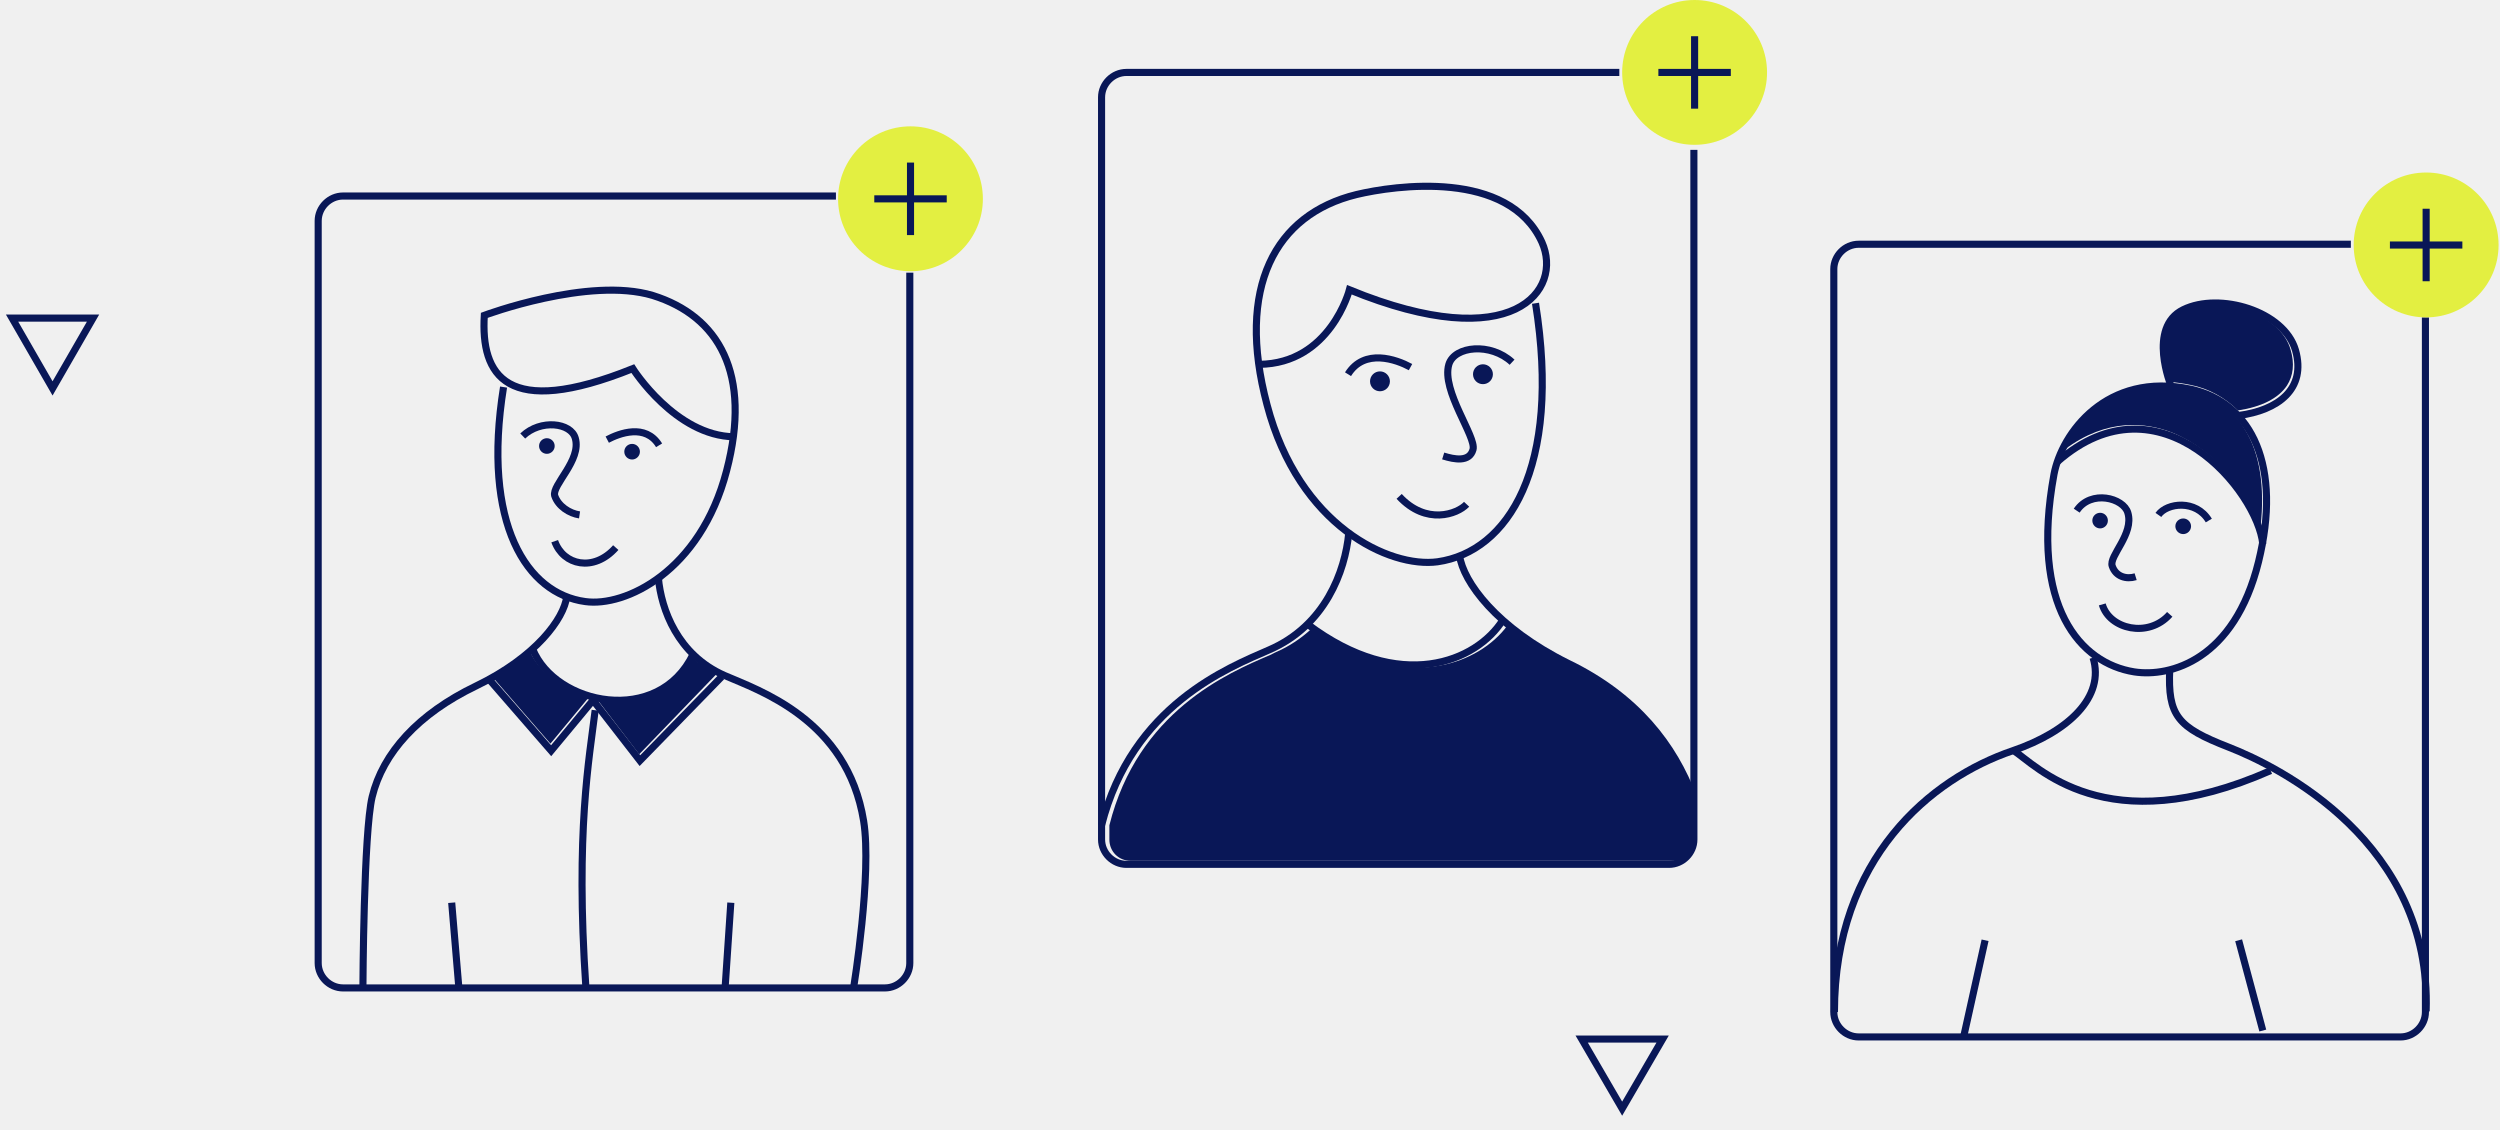
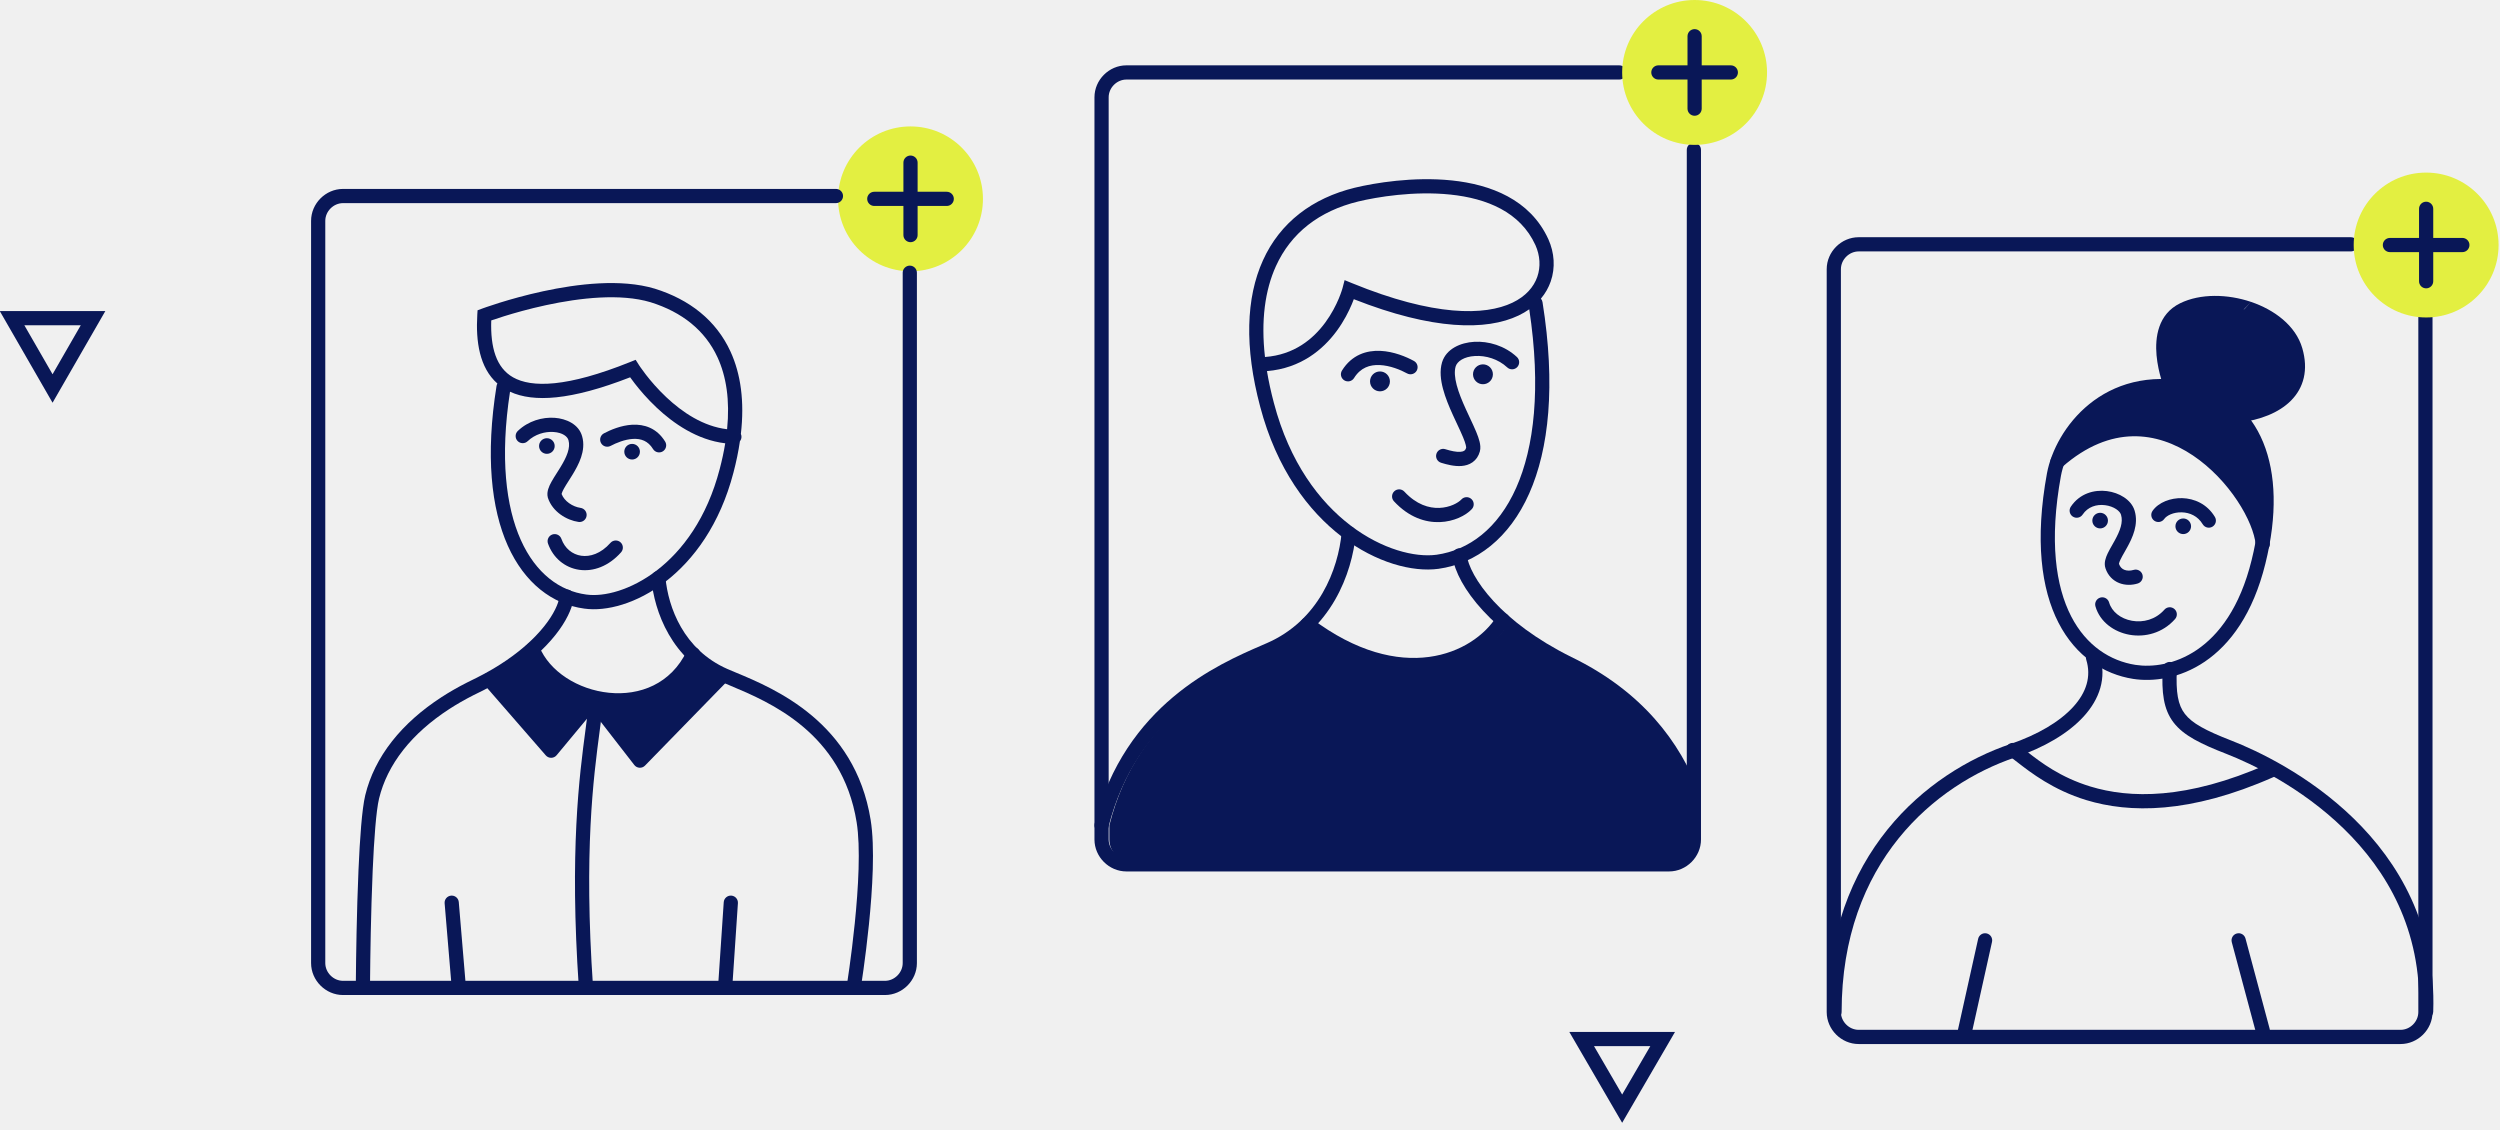
<svg xmlns="http://www.w3.org/2000/svg" width="352" height="159" viewBox="0 0 352 159" fill="none">
-   <path id="Vector" d="M138.39 28C138.39 33.63 133.83 38.19 128.2 38.19C122.56 38.19 118 33.63 118 28C118 22.36 122.56 17.79 128.2 17.79C133.83 17.79 138.39 22.36 138.39 28Z" fill="#E3EF41" fill-opacity="1" fill-rule="evenodd" />
-   <path id="Vector" d="M341.5 44.69L341.5 142.5C341.5 144.39 339.9 146 338 146L261.7 146C259.79 146 258.2 144.39 258.2 142.5L258.2 37.89C258.2 36 259.79 34.39 261.7 34.39L331 34.39" stroke="#091757" strokeOpacity="1" strokeWidth="2" strokeLinecap="round" />
-   <path id="Vector" d="M300.5 94.6C305.6 95.39 314.6 92.89 318 79.1C321.29 65.79 317.2 56.69 308.4 54.79C296.6 52.29 290.29 61 289.2 66.79C285.79 85.39 292.9 93.39 300.5 94.6Z" stroke="#091757" strokeOpacity="1" strokeWidth="2" />
-   <path id="Vector" d="M292.4 71.9C294.4 68.9 299 70.1 299.6 72.2C300.5 75.2 296.9 78.3 297.4 79.7C297.9 81.2 299.4 81.6 300.7 81.2" stroke="#091757" strokeOpacity="1" strokeWidth="2" strokeLinecap="round" />
-   <path id="Vector" d="M296.79 73.3C296.79 73.9 296.3 74.4 295.7 74.4C295.09 74.4 294.6 73.9 294.6 73.3C294.6 72.69 295.09 72.2 295.7 72.2C296.3 72.2 296.79 72.69 296.79 73.3Z" fill="#091757" fill-opacity="1" fill-rule="evenodd" />
-   <path id="Vector" d="M308.5 74.1C308.5 74.7 308 75.2 307.4 75.2C306.79 75.2 306.29 74.7 306.29 74.1C306.29 73.49 306.79 73 307.4 73C308 73 308.5 73.49 308.5 74.1Z" fill="#091757" fill-opacity="1" fill-rule="evenodd" />
-   <path id="Vector" d="M303.9 72.5C305.1 70.79 309.2 70.29 311 73.29" stroke="#091757" strokeOpacity="1" strokeWidth="2" strokeLinecap="round" />
-   <path id="Vector" d="M296 85.1C297 88.6 302.5 89.89 305.5 86.5" stroke="#091757" strokeOpacity="1" strokeWidth="2" strokeLinecap="round" />
-   <path id="Vector" d="M289.7 65C304.2 52.29 317.9 69.29 318.6 76.6" stroke="#091757" strokeOpacity="1" strokeWidth="2" strokeLinecap="round" />
-   <path id="Vector" d="M305.5 94.2C305.2 100.8 306.6 102.4 313.79 105.2C321 108 342.4 118.7 341.6 142.39" stroke="#091757" strokeOpacity="1" strokeWidth="2" strokeLinecap="round" />
-   <path id="Vector" d="M294.7 92.6C296.4 98.1 291.29 103 283.4 105.7C271.9 109.6 258.29 120.8 258.29 142.5" stroke="#091757" strokeOpacity="1" strokeWidth="2" strokeLinecap="round" />
-   <path id="Vector" d="M283.4 105.6C286.7 107.7 296.4 118.8 319.7 108.5" stroke="#091757" strokeOpacity="1" strokeWidth="2" strokeLinecap="round" />
-   <path id="Vector" d="M315.2 132.39L318.6 145.1" stroke="#091757" strokeOpacity="1" strokeWidth="2" strokeLinecap="round" />
-   <path id="Vector" d="M279.5 132.39L276.5 145.89" stroke="#091757" strokeOpacity="1" strokeWidth="2" strokeLinecap="round" />
-   <path id="Vector" d="M315.2 58.5C320.7 57.79 324.79 54.79 323.2 49.29C321.6 43.79 312.5 41.1 307.4 43.6C302.29 46.1 305.7 54.39 305.7 54.39" stroke="#091757" strokeOpacity="1" strokeWidth="2" strokeLinecap="round" />
-   <path id="Vector" d="M296 57C298.4 55.39 301.2 54.6 304.2 54.6C305.5 54.6 306.79 54.7 308.2 55C311.6 55.7 314.4 57.6 316.1 60.5C318.2 63.89 318.9 68.6 318.29 74.1C316.7 69.5 312 63.39 305.79 60.89C302.2 59.5 296.7 58.8 290.7 63.3C291.7 61.1 293.5 58.7 296 57Z" fill="#091757" fill-opacity="1" fill-rule="nonzero" />
-   <path id="Vector" d="M307.4 43.79C310 42.5 314 42.6 317.4 44.1C320.1 45.29 321.9 47.1 322.5 49.19C323.1 51.19 322.9 52.89 322 54.29C320.79 56.1 318.4 57.29 315.1 57.79C313.29 56 311 54.69 308.4 54.19C307.5 54 306.7 53.89 305.79 53.79C305.4 52.6 303.2 45.89 307.4 43.79Z" fill="#091757" fill-opacity="1" fill-rule="nonzero" />
-   <path id="Vector" d="M351.8 34.5C351.8 40.13 347.23 44.69 341.6 44.69C335.96 44.69 331.4 40.13 331.4 34.5C331.4 28.86 335.96 24.29 341.6 24.29C347.23 24.29 351.8 28.86 351.8 34.5Z" fill="#E3EF41" fill-opacity="1" fill-rule="evenodd" />
-   <path id="Vector" d="M234.1 146.3L222.7 146.3L228.4 156.1L234.1 146.3Z" stroke="#091757" strokeOpacity="1" strokeWidth="2" />
-   <path id="Vector" d="M13.1 44.79L1.7 44.79L7.4 54.69L13.1 44.79Z" stroke="#091757" strokeOpacity="1" strokeWidth="2" />
-   <path id="Vector" d="M341.6 29.39L341.6 39.6" stroke="#091757" strokeOpacity="1" strokeWidth="2" strokeLinecap="round" />
-   <path id="Vector" d="M346.7 34.5L336.5 34.5" stroke="#091757" strokeOpacity="1" strokeWidth="2" strokeLinecap="round" />
-   <path id="Vector" d="M228 10.2L158.6 10.2C156.7 10.2 155.1 11.8 155.1 13.7L155.1 118.2C155.1 120.1 156.7 121.7 158.6 121.7L235 121.7C236.9 121.7 238.5 120.1 238.5 118.2L238.5 21.1" stroke="#091757" strokeOpacity="1" strokeWidth="2" strokeLinecap="round" />
-   <path id="Vector" d="M216.2 42.7C219.9 65.89 212.3 77.7 202.4 79.1C195.7 80 182.9 74.1 178.4 57C174 40.5 179.5 30.2 191 27.39C196.4 26.1 212.4 23.8 217.1 34.1C220.1 40.8 213.2 50.3 190 40.8C190 40.8 187.3 51.2 177.3 51.3" stroke="#091757" strokeOpacity="1" strokeWidth="2" strokeLinecap="round" />
-   <path id="Vector" d="M212.9 51C209.9 48.2 204.8 48.7 204 51.3C202.9 55 207.9 61.5 207.4 63.3C206.9 65.1 204.8 64.7 203.2 64.2" stroke="#091757" strokeOpacity="1" strokeWidth="2" strokeLinecap="round" />
-   <path id="Vector" d="M210.2 52.69C210.2 53.47 209.57 54.09 208.8 54.09C208.02 54.09 207.4 53.47 207.4 52.69C207.4 51.92 208.02 51.29 208.8 51.29C209.57 51.29 210.2 51.92 210.2 52.69Z" fill="#091757" fill-opacity="1" fill-rule="evenodd" />
-   <path id="Vector" d="M195.7 53.69C195.7 54.47 195.07 55.09 194.3 55.09C193.52 55.09 192.9 54.47 192.9 53.69C192.9 52.92 193.52 52.29 194.3 52.29C195.07 52.29 195.7 52.92 195.7 53.69Z" fill="#091757" fill-opacity="1" fill-rule="evenodd" />
-   <path id="Vector" d="M198.6 51.69C196.6 50.6 192.1 49 189.8 52.69" stroke="#091757" strokeOpacity="1" strokeWidth="2" strokeLinecap="round" />
-   <path id="Vector" d="M206.5 71C205.2 72.39 200.8 74 197 69.89" stroke="#091757" strokeOpacity="1" strokeWidth="2" strokeLinecap="round" />
-   <path id="Vector" d="M189.9 75.1C189.4 80.39 186.6 88.1 178.7 91.5C173 94 159.39 99.3 155.1 116.2" stroke="#091757" strokeOpacity="1" strokeWidth="2" strokeLinecap="round" />
-   <path id="Vector" d="M205.5 78.2C206 81.9 210.7 88.4 220.8 93.4C230.5 98.1 235.7 105 238.4 112.2" stroke="#091757" strokeOpacity="1" strokeWidth="2" strokeLinecap="round" />
-   <path id="Vector" d="M211.6 87.29C207.9 93.19 197.1 97.69 184.1 87.89" stroke="#091757" strokeOpacity="1" strokeWidth="2" strokeLinecap="round" />
-   <path id="Vector" d="M235.5 121.2L159.2 121.2C157.5 121.2 156.2 119.9 156.2 118.2L156.2 116.2C160.2 100.2 172.8 94.79 178.9 92.2L179.5 91.89C181.6 91 183.3 89.79 184.7 88.5C190.6 92.79 195.7 94 199.6 94C200.8 94 201.8 93.89 202.8 93.7C206.7 93 210.2 90.89 212.3 88C214.7 90 217.6 92 221.3 93.79C229.7 97.89 235.5 104.1 238.6 112.3L238.6 118.2C238.5 119.8 237.1 121.2 235.5 121.2Z" fill="#091757" fill-opacity="1" fill-rule="nonzero" />
-   <path id="Vector" d="M248.8 10.2C248.8 15.83 244.23 20.39 238.6 20.39C232.96 20.39 228.4 15.83 228.4 10.2C228.4 4.56 232.96 0 238.6 0C244.23 0 248.8 4.56 248.8 10.2Z" fill="#E3EF41" fill-opacity="1" fill-rule="evenodd" />
-   <path id="Vector" d="M238.6 5.1L238.6 15.3" stroke="#091757" strokeOpacity="1" strokeWidth="2" strokeLinecap="round" />
-   <path id="Vector" d="M243.7 10.2L233.5 10.2" stroke="#091757" strokeOpacity="1" strokeWidth="2" strokeLinecap="round" />
-   <path id="Vector" d="M128.2 22.89L128.2 33.1" stroke="#091757" strokeOpacity="1" strokeWidth="2" strokeLinecap="round" />
-   <path id="Vector" d="M133.3 28L123.1 28" stroke="#091757" strokeOpacity="1" strokeWidth="2" strokeLinecap="round" />
-   <path id="Vector" d="M117.7 27.6L48.3 27.6C46.4 27.6 44.8 29.2 44.8 31.1L44.8 135.6C44.8 137.5 46.4 139.1 48.3 139.1L124.6 139.1C126.5 139.1 128.1 137.5 128.1 135.6L128.1 38.39" stroke="#091757" strokeOpacity="1" strokeWidth="2" strokeLinecap="round" />
-   <path id="Vector" d="M70.9 54.5C67.8 73.8 74.19 83.6 82.4 84.7C88 85.5 98.6 80.5 102.3 66.3C105.9 52.6 101.2 44.5 91.9 41.6C82.9 38.9 68.19 44.4 68.19 44.4C67.69 52.8 71.19 59.1 89.1 51.9C89.1 51.9 95.1 61.4 103.4 61.5" stroke="#091757" strokeOpacity="1" strokeWidth="2" strokeLinecap="round" />
-   <path id="Vector" d="M73.6 61.39C76.1 59 80.4 59.5 81 61.7C81.9 64.79 77.69 68.29 78.1 69.79C78.6 71.29 80.19 72.29 81.6 72.5" stroke="#091757" strokeOpacity="1" strokeWidth="2" strokeLinecap="round" />
-   <path id="Vector" d="M78.1 62.8C78.1 63.4 77.6 63.9 77 63.9C76.39 63.9 75.9 63.4 75.9 62.8C75.9 62.19 76.39 61.7 77 61.7C77.6 61.7 78.1 62.19 78.1 62.8Z" fill="#091757" fill-opacity="1" fill-rule="evenodd" />
-   <path id="Vector" d="M90.1 63.6C90.1 64.2 89.6 64.7 89 64.7C88.39 64.7 87.9 64.2 87.9 63.6C87.9 62.99 88.39 62.5 89 62.5C89.6 62.5 90.1 62.99 90.1 63.6Z" fill="#091757" fill-opacity="1" fill-rule="evenodd" />
-   <path id="Vector" d="M85.5 61.9C87.2 61 90.9 59.6 92.8 62.7" stroke="#091757" strokeOpacity="1" strokeWidth="2" strokeLinecap="round" />
-   <path id="Vector" d="M78.1 76.2C79.3 79.6 83.6 80.6 86.7 77.1" stroke="#091757" strokeOpacity="1" strokeWidth="2" strokeLinecap="round" />
-   <path id="Vector" d="M92.7 81.39C93.1 85.79 95.4 92.19 102 95.1C106.8 97.19 119.3 101.3 121.6 115.6C122.8 123 120.2 139 120.2 139" stroke="#091757" strokeOpacity="1" strokeWidth="2" strokeLinecap="round" />
-   <path id="Vector" d="M79.8 84C79.4 87.1 75.5 92.5 67 96.6C58.9 100.5 53.9 106 52.4 112.2C51.2 117.2 51.1 138.89 51.1 138.89" stroke="#091757" strokeOpacity="1" strokeWidth="2" strokeLinecap="round" />
-   <path id="Vector" d="M75 91.39C78.19 99.29 92.7 102.3 97.6 92.1" stroke="#091757" strokeOpacity="1" strokeWidth="2" strokeLinecap="round" />
-   <path id="Vector" d="M101.6 95.29L90.1 107.1L83.5 98.59L77.6 105.7L68.9 95.69" stroke="#091757" strokeOpacity="1" strokeWidth="2" strokeLinejoin="round" strokeLinecap="round" />
-   <path id="Vector" d="M102.9 127.1L102.1 139" stroke="#091757" strokeOpacity="1" strokeWidth="2" strokeLinejoin="round" strokeLinecap="round" />
-   <path id="Vector" d="M63.6 127.1L64.6 139" stroke="#091757" strokeOpacity="1" strokeWidth="2" strokeLinejoin="round" strokeLinecap="round" />
-   <path id="Vector" d="M84.1 98.5C84.9 98.6 85.7 98.7 86.5 98.8C86.6 98.8 86.8 98.8 86.9 98.8C91.6 98.8 95.4 96.6 97.5 92.6C98.5 93.5 99.6 94.3 100.9 94.89L90 106.2L84.1 98.5Z" fill="#091757" fill-opacity="1" fill-rule="nonzero" />
-   <path id="Vector" d="M69.5 95.5C71.5 94.29 73.3 93.1 74.69 91.89C76.19 94.89 79.19 97.19 82.9 98.19L77.5 104.7L69.5 95.5Z" fill="#091757" fill-opacity="1" fill-rule="nonzero" />
-   <path id="Vector" d="M83.8 100C82.99 106.7 81 117.1 82.49 139" stroke="#091757" strokeOpacity="1" strokeWidth="2" strokeLinejoin="round" strokeLinecap="round" />
+   <g clip-path="url(#clip0_41_2065)">
+     <path d="M128.2 38.2C133.833 38.2 138.4 33.633 138.4 28C138.4 22.366 133.833 17.8 128.2 17.8C122.567 17.8 118 22.366 118 28C118 33.633 122.567 38.2 128.2 38.2Z" fill="#E3EF41" />
+     <path fill-rule="evenodd" clip-rule="evenodd" d="M261.7 35.4C260.352 35.4 259.2 36.552 259.2 37.9V142.5C259.2 143.848 260.352 145 261.7 145H338C339.348 145 340.5 143.848 340.5 142.5V44.7C340.5 44.148 340.948 43.7 341.5 43.7C342.052 43.7 342.5 44.148 342.5 44.7V142.5C342.5 144.952 340.452 147 338 147H261.7C259.248 147 257.2 144.952 257.2 142.5V37.9C257.2 35.448 259.248 33.4 261.7 33.4H331C331.552 33.4 332 33.848 332 34.4C332 34.952 331.552 35.4 331 35.4H261.7Z" fill="#091757" />
+     <path fill-rule="evenodd" clip-rule="evenodd" d="M294.157 56.911C297.575 54.136 302.407 52.508 308.607 53.822L308.611 53.822C313.34 54.843 316.828 57.822 318.663 62.295C320.481 66.729 320.653 72.56 318.971 79.34C317.223 86.432 314.003 90.738 310.449 93.152C306.91 95.556 303.125 96.024 300.345 95.588L300.344 95.588C296.233 94.939 292.283 92.444 289.836 87.682C287.401 82.946 286.492 76.052 288.216 66.62L288.217 66.614L288.218 66.614C288.809 63.495 290.776 59.656 294.157 56.911ZM290.183 66.983C288.508 76.15 289.449 82.555 291.614 86.768C293.767 90.955 297.167 93.061 300.656 93.612C302.976 93.976 306.24 93.594 309.326 91.498C312.397 89.412 315.376 85.568 317.029 78.861L317.029 78.859C318.647 72.339 318.419 66.971 316.812 63.054C315.222 59.178 312.261 56.657 308.191 55.778C302.592 54.592 298.374 56.064 295.418 58.464C292.425 60.893 290.692 64.302 290.183 66.983Z" fill="#091757" />
+     <path fill-rule="evenodd" clip-rule="evenodd" d="M296.399 71.13C295.199 70.977 293.97 71.348 293.232 72.455C292.926 72.914 292.305 73.039 291.845 72.732C291.386 72.426 291.262 71.805 291.568 71.346C292.83 69.453 294.901 68.923 296.651 69.146C297.527 69.257 298.369 69.559 299.054 70.011C299.729 70.456 300.323 71.098 300.56 71.919C301.138 73.856 300.243 75.722 299.527 77.03C299.381 77.298 299.244 77.538 299.118 77.76C298.9 78.142 298.714 78.469 298.563 78.788C298.451 79.025 298.391 79.194 298.365 79.311C298.356 79.354 298.353 79.381 298.352 79.395C298.508 79.852 298.789 80.103 299.118 80.233C299.475 80.374 299.938 80.388 300.406 80.244C300.934 80.082 301.493 80.378 301.656 80.906C301.818 81.434 301.522 81.994 300.994 82.156C300.162 82.412 299.225 82.426 298.382 82.093C297.516 81.75 296.801 81.057 296.454 80.025C296.312 79.617 296.339 79.215 296.411 78.887C296.483 78.555 296.615 78.229 296.756 77.931C296.937 77.549 297.188 77.106 297.433 76.676C297.551 76.468 297.667 76.264 297.773 76.07C298.506 74.73 298.961 73.549 298.642 72.487L298.638 72.475L298.638 72.475C298.574 72.249 298.369 71.955 297.952 71.68C297.544 71.411 296.998 71.206 296.399 71.13Z" fill="#091757" />
+     <path d="M295.7 74.4C296.308 74.4 296.8 73.908 296.8 73.3C296.8 72.693 296.308 72.2 295.7 72.2C295.093 72.2 294.6 72.693 294.6 73.3C294.6 73.908 295.093 74.4 295.7 74.4Z" fill="#091757" />
+     <path d="M307.4 75.2C308.008 75.2 308.5 74.707 308.5 74.1C308.5 73.493 308.008 73 307.4 73C306.792 73 306.3 73.493 306.3 74.1C306.3 74.707 306.792 75.2 307.4 75.2Z" fill="#091757" />
+     <path fill-rule="evenodd" clip-rule="evenodd" d="M307.198 72.137C306.012 72.105 305.064 72.585 304.717 73.077C304.398 73.528 303.775 73.635 303.323 73.317C302.872 72.999 302.765 72.374 303.083 71.923C303.936 70.715 305.638 70.095 307.252 70.138C308.93 70.183 310.751 70.942 311.857 72.785C312.142 73.259 311.988 73.873 311.514 74.157C311.041 74.442 310.427 74.288 310.142 73.814C309.449 72.658 308.32 72.167 307.198 72.137Z" fill="#091757" />
+     <path fill-rule="evenodd" clip-rule="evenodd" d="M295.725 84.139C296.256 83.987 296.81 84.295 296.962 84.826C297.331 86.12 298.577 87.116 300.177 87.404C301.752 87.687 303.51 87.245 304.75 85.839C305.116 85.425 305.748 85.385 306.162 85.751C306.576 86.116 306.615 86.748 306.25 87.162C304.49 89.156 301.998 89.764 299.823 89.372C297.673 88.985 295.669 87.581 295.038 85.375C294.887 84.844 295.194 84.291 295.725 84.139Z" fill="#091757" />
+     <path fill-rule="evenodd" clip-rule="evenodd" d="M300.258 61.428C297.191 61.5 293.834 62.708 290.359 65.752C289.943 66.116 289.312 66.074 288.948 65.659C288.584 65.243 288.626 64.612 289.041 64.248C292.816 60.941 296.609 59.513 300.211 59.428C303.799 59.344 307.092 60.597 309.882 62.47C312.67 64.341 314.99 66.854 316.661 69.368C318.319 71.864 319.399 74.454 319.595 76.504C319.648 77.054 319.245 77.543 318.695 77.595C318.146 77.648 317.657 77.245 317.605 76.695C317.451 75.096 316.556 72.823 314.995 70.475C313.447 68.146 311.305 65.834 308.768 64.13C306.233 62.428 303.338 61.356 300.258 61.428Z" fill="#091757" />
+     <path fill-rule="evenodd" clip-rule="evenodd" d="M305.545 93.201C306.097 93.226 306.524 93.694 306.499 94.246C306.35 97.522 306.652 99.246 307.63 100.515C308.649 101.839 310.533 102.857 314.162 104.268C317.832 105.695 325.116 109.131 331.398 115.246C337.698 121.38 343.011 130.238 342.599 142.434C342.581 142.986 342.118 143.418 341.566 143.4C341.014 143.381 340.582 142.918 340.601 142.366C340.989 130.863 336.002 122.521 330.002 116.679C323.984 110.82 316.968 107.505 313.438 106.132C309.867 104.744 307.451 103.562 306.045 101.735C304.598 99.855 304.35 97.479 304.501 94.155C304.526 93.603 304.994 93.176 305.545 93.201Z" fill="#091757" />
+     <path fill-rule="evenodd" clip-rule="evenodd" d="M294.405 91.644C294.932 91.481 295.492 91.777 295.655 92.305C296.635 95.473 295.615 98.43 293.389 100.873C291.187 103.291 287.767 105.264 283.723 106.646L283.721 106.647C272.536 110.44 259.3 121.318 259.3 142.5C259.3 143.052 258.852 143.5 258.3 143.5C257.748 143.5 257.3 143.052 257.3 142.5C257.3 120.283 271.263 108.76 283.078 104.753C286.933 103.435 290.013 101.609 291.911 99.526C293.785 97.47 294.465 95.227 293.745 92.895C293.582 92.368 293.877 91.808 294.405 91.644Z" fill="#091757" />
+     <path fill-rule="evenodd" clip-rule="evenodd" d="M282.556 105.063C282.853 104.597 283.471 104.46 283.937 104.757C284.382 105.04 284.888 105.431 285.476 105.886C287.361 107.342 290.089 109.449 294.341 110.744C299.825 112.413 307.827 112.655 319.296 107.586C319.801 107.362 320.391 107.591 320.615 108.096C320.838 108.601 320.609 109.192 320.104 109.415C308.273 114.645 299.775 114.488 293.759 112.657C289.089 111.236 285.897 108.757 284.055 107.327C283.562 106.944 283.165 106.636 282.863 106.444C282.397 106.147 282.26 105.529 282.556 105.063Z" fill="#091757" />
+     <path fill-rule="evenodd" clip-rule="evenodd" d="M314.941 131.434C315.475 131.291 316.023 131.608 316.166 132.142L319.566 144.842C319.709 145.375 319.392 145.923 318.859 146.066C318.325 146.209 317.777 145.892 317.634 145.359L314.234 132.659C314.091 132.125 314.408 131.577 314.941 131.434Z" fill="#091757" />
+     <path fill-rule="evenodd" clip-rule="evenodd" d="M279.717 131.424C280.256 131.544 280.596 132.078 280.476 132.617L277.476 146.117C277.356 146.656 276.822 146.996 276.283 146.876C275.744 146.756 275.404 146.222 275.524 145.683L278.524 132.183C278.644 131.644 279.178 131.304 279.717 131.424Z" fill="#091757" />
+     <path fill-rule="evenodd" clip-rule="evenodd" d="M316.932 42.502C320.198 43.604 323.231 45.826 324.16 49.021C325.052 52.085 324.365 54.597 322.573 56.404C320.842 58.149 318.193 59.127 315.326 59.492C314.778 59.562 314.278 59.174 314.208 58.626C314.138 58.078 314.526 57.578 315.074 57.508C317.707 57.173 319.858 56.301 321.152 54.996C322.385 53.753 322.948 52.015 322.24 49.579C321.569 47.274 319.252 45.396 316.293 44.398C313.346 43.404 310.084 43.398 307.84 44.498C305.881 45.458 305.43 47.559 305.634 49.849C305.732 50.957 305.981 52.005 306.208 52.783C306.321 53.17 306.428 53.485 306.505 53.701C306.544 53.809 306.575 53.892 306.596 53.947C306.607 53.974 306.615 53.994 306.62 54.007L306.625 54.02L306.625 54.021C306.625 54.021 306.625 54.021 306.625 54.021C306.625 54.021 306.625 54.021 305.7 54.4L304.775 54.779C304.984 55.29 305.568 55.535 306.079 55.325C306.59 55.116 306.834 54.532 306.625 54.021M305.7 54.4C304.775 54.779 304.775 54.779 304.775 54.779L304.773 54.775L304.77 54.768L304.761 54.746C304.754 54.727 304.743 54.7 304.73 54.666C304.704 54.597 304.667 54.499 304.622 54.376C304.534 54.128 304.415 53.775 304.289 53.345C304.038 52.489 303.755 51.306 303.641 50.026C303.42 47.541 303.819 44.242 306.96 42.702C309.816 41.302 313.654 41.396 316.932 42.502" fill="#091757" />
+     <path d="M296 57C298.4 55.4 301.2 54.6 304.2 54.6C305.5 54.6 306.8 54.7 308.2 55C311.6 55.7 314.4 57.6 316.1 60.5C318.2 63.9 318.9 68.6 318.3 74.1C316.7 69.5 312 63.4 305.8 60.9C302.2 59.5 296.7 58.8 290.7 63.3C291.7 61.1 293.5 58.7 296 57Z" fill="#091757" />
+     <path d="M307.4 43.8C310 42.5 314 42.6 317.4 44.1C320.1 45.3 321.9 47.1 322.5 49.2C323.1 51.2 322.9 52.9 322 54.3C320.8 56.1 318.4 57.3 315.1 57.8C313.3 56 311 54.7 308.4 54.2C307.5 54 306.7 53.9 305.8 53.8C305.4 52.6 303.2 45.9 307.4 43.8Z" fill="#091757" />
+     <path d="M341.6 44.7C347.233 44.7 351.8 40.133 351.8 34.5C351.8 28.866 347.233 24.3 341.6 24.3C335.967 24.3 331.4 28.866 331.4 34.5C331.4 40.133 335.967 44.7 341.6 44.7Z" fill="#E3EF41" />
+     <path fill-rule="evenodd" clip-rule="evenodd" d="M220.962 145.3H235.839L228.4 158.089L220.962 145.3ZM224.439 147.3L228.4 154.111L232.362 147.3H224.439Z" fill="#091757" />
+     <path fill-rule="evenodd" clip-rule="evenodd" d="M-0.03 43.8H14.83L7.4 56.704L-0.03 43.8ZM3.43 45.8L7.4 52.696L11.37 45.8H3.43Z" fill="#091757" />
+     <path fill-rule="evenodd" clip-rule="evenodd" d="M341.6 28.4C342.152 28.4 342.6 28.848 342.6 29.4V39.6C342.6 40.152 342.152 40.6 341.6 40.6C341.048 40.6 340.6 40.152 340.6 39.6V29.4C340.6 28.848 341.048 28.4 341.6 28.4Z" fill="#091757" />
+     <path fill-rule="evenodd" clip-rule="evenodd" d="M335.5 34.5C335.5 33.948 335.948 33.5 336.5 33.5H346.7C347.252 33.5 347.7 33.948 347.7 34.5C347.7 35.052 347.252 35.5 346.7 35.5H336.5C335.948 35.5 335.5 35.052 335.5 34.5Z" fill="#091757" />
+     <path fill-rule="evenodd" clip-rule="evenodd" d="M154.1 13.7C154.1 11.248 156.148 9.2 158.6 9.2H228C228.552 9.2 229 9.648 229 10.2C229 10.752 228.552 11.2 228 11.2H158.6C157.252 11.2 156.1 12.352 156.1 13.7V118.2C156.1 119.548 157.252 120.7 158.6 120.7H235C236.348 120.7 237.5 119.548 237.5 118.2V21.1C237.5 20.548 237.948 20.1 238.5 20.1C239.052 20.1 239.5 20.548 239.5 21.1V118.2C239.5 120.652 237.452 122.7 235 122.7H158.6C156.148 122.7 154.1 120.652 154.1 118.2V13.7Z" fill="#091757" />
+     <path fill-rule="evenodd" clip-rule="evenodd" d="M204.209 27.395C199.103 26.861 193.877 27.736 191.235 28.372C185.744 29.709 181.767 32.804 179.648 37.476C178.116 40.853 177.523 45.125 178.11 50.266C182.236 49.963 184.905 47.713 186.595 45.419C187.499 44.193 188.112 42.964 188.5 42.04C188.693 41.579 188.828 41.198 188.914 40.935C188.957 40.804 188.988 40.703 189.007 40.637C189.017 40.604 189.024 40.58 189.028 40.565L189.032 40.549L189.032 40.548L189.32 39.441L190.379 39.875C201.895 44.59 209.082 44.463 212.945 42.622C214.852 41.714 215.958 40.389 216.45 38.98C216.945 37.561 216.844 35.976 216.189 34.512C214.057 29.845 209.335 27.93 204.209 27.395ZM190.616 42.125C190.539 42.332 190.449 42.562 190.344 42.813C189.913 43.842 189.226 45.219 188.205 46.606C186.294 49.199 183.177 51.857 178.388 52.251C178.626 53.686 178.95 55.183 179.366 56.742L179.367 56.745C183.766 73.462 196.165 78.926 202.263 78.109C206.818 77.464 210.928 74.43 213.486 68.669C216.005 62.996 217.004 54.684 215.319 43.546C214.861 43.87 214.356 44.165 213.805 44.428C209.301 46.574 201.753 46.515 190.616 42.125ZM216.959 42.049C217.578 41.313 218.038 40.5 218.338 39.639C219.018 37.69 218.857 35.576 218.013 33.691L218.01 33.685C215.44 28.054 209.814 25.97 204.416 25.405C198.998 24.839 193.525 25.764 190.766 26.428L190.763 26.428C184.755 27.891 180.232 31.346 177.827 36.649C175.437 41.917 175.198 48.872 177.433 57.256C182.034 74.735 195.23 81.072 202.533 80.091L202.54 80.09C207.885 79.334 212.522 75.769 215.314 69.481C218.094 63.22 219.056 54.257 217.187 42.542C217.157 42.353 217.076 42.185 216.959 42.049Z" fill="#091757" />
+     <path fill-rule="evenodd" clip-rule="evenodd" d="M207.568 48.127C209.556 48.013 211.859 48.661 213.582 50.269C213.986 50.646 214.008 51.279 213.631 51.683C213.254 52.086 212.621 52.108 212.218 51.731C210.941 50.54 209.194 50.037 207.682 50.124C206.103 50.214 205.176 50.886 204.957 51.59C204.761 52.255 204.817 53.141 205.104 54.227C205.388 55.301 205.865 56.454 206.385 57.599C206.566 57.998 206.757 58.404 206.944 58.804C207.277 59.514 207.601 60.204 207.849 60.803C208.047 61.281 208.219 61.752 208.324 62.184C208.422 62.589 208.496 63.092 208.363 63.568C208.184 64.215 207.836 64.731 207.337 65.085C206.854 65.429 206.304 65.569 205.792 65.61C204.798 65.689 203.714 65.409 202.902 65.155C202.374 64.99 202.081 64.429 202.245 63.902C202.41 63.375 202.971 63.081 203.498 63.246C204.286 63.492 205.052 63.662 205.633 63.616C205.909 63.594 206.077 63.528 206.178 63.456C206.264 63.395 206.366 63.286 206.436 63.033C206.436 63.035 206.435 63.037 206.435 63.037C206.434 63.036 206.448 62.932 206.38 62.656C206.312 62.372 206.184 62.011 206.001 61.569C205.768 61.006 205.48 60.394 205.165 59.72C204.973 59.312 204.771 58.881 204.564 58.426C204.034 57.259 203.499 55.981 203.171 54.739C202.846 53.512 202.689 52.2 203.041 51.015L203.044 51.006L203.044 51.006C203.627 49.112 205.65 48.236 207.568 48.127Z" fill="#091757" />
+     <path d="M208.8 54.1C209.573 54.1 210.2 53.474 210.2 52.7C210.2 51.927 209.573 51.3 208.8 51.3C208.027 51.3 207.4 51.927 207.4 52.7C207.4 53.474 208.027 54.1 208.8 54.1Z" fill="#091757" />
+     <path d="M194.3 55.1C195.073 55.1 195.7 54.474 195.7 53.7C195.7 52.927 195.073 52.3 194.3 52.3C193.527 52.3 192.9 52.927 192.9 53.7C192.9 54.474 193.527 55.1 194.3 55.1Z" fill="#091757" />
+     <path fill-rule="evenodd" clip-rule="evenodd" d="M194.358 49.401C196.232 49.486 198.012 50.236 199.082 50.824C199.566 51.09 199.742 51.698 199.476 52.182C199.21 52.666 198.602 52.843 198.118 52.577C197.188 52.065 195.717 51.465 194.267 51.399C192.872 51.336 191.563 51.758 190.649 53.228C190.358 53.697 189.741 53.841 189.272 53.55C188.803 53.258 188.659 52.641 188.951 52.172C190.337 49.943 192.428 49.314 194.358 49.401Z" fill="#091757" />
+     <path fill-rule="evenodd" clip-rule="evenodd" d="M196.32 69.167C196.725 68.791 197.358 68.816 197.733 69.221C199.438 71.06 201.209 71.565 202.651 71.513C204.155 71.459 205.318 70.803 205.767 70.32C206.143 69.915 206.776 69.892 207.18 70.268C207.585 70.643 207.609 71.276 207.233 71.681C206.382 72.597 204.695 73.441 202.723 73.512C200.691 73.585 198.362 72.841 196.267 70.58C195.891 70.175 195.915 69.542 196.32 69.167Z" fill="#091757" />
+     <path fill-rule="evenodd" clip-rule="evenodd" d="M189.994 74.105C190.544 74.156 190.947 74.644 190.896 75.194C190.378 80.685 187.465 88.815 179.098 92.417C178.882 92.512 178.656 92.611 178.419 92.713C172.395 95.332 160.08 100.684 156.069 116.447C155.933 116.982 155.389 117.305 154.853 117.169C154.318 117.033 153.995 116.489 154.131 115.954C158.387 99.226 171.524 93.525 177.586 90.894C177.836 90.786 178.074 90.683 178.298 90.584L178.305 90.582L178.305 90.582C185.735 87.384 188.422 80.115 188.904 75.006C188.956 74.456 189.444 74.053 189.994 74.105Z" fill="#091757" />
+     <path fill-rule="evenodd" clip-rule="evenodd" d="M205.366 77.209C205.913 77.135 206.417 77.519 206.491 78.066C206.702 79.631 207.855 81.998 210.285 84.635C212.693 87.247 216.289 90.051 221.24 92.502C231.186 97.323 236.553 104.428 239.336 111.849C239.53 112.366 239.268 112.943 238.751 113.137C238.234 113.331 237.658 113.069 237.464 112.551C234.847 105.573 229.816 98.88 220.364 94.3L220.356 94.296L220.356 94.296C215.209 91.749 211.407 88.803 208.815 85.99C206.245 83.202 204.798 80.469 204.509 78.334C204.435 77.787 204.819 77.283 205.366 77.209Z" fill="#091757" />
+     <path fill-rule="evenodd" clip-rule="evenodd" d="M212.131 86.453C212.599 86.747 212.741 87.364 212.447 87.832C208.385 94.31 196.886 98.791 183.498 88.699C183.057 88.367 182.969 87.74 183.301 87.299C183.634 86.857 184.261 86.769 184.702 87.102C197.314 96.61 207.415 92.091 210.753 86.769C211.046 86.301 211.663 86.16 212.131 86.453Z" fill="#091757" />
+     <path d="M235.5 121.2H159.2C157.5 121.2 156.2 119.9 156.2 118.2V116.2C160.2 100.2 172.8 94.8 178.9 92.2L179.5 91.9C181.6 91 183.3 89.8 184.7 88.5C190.6 92.8 195.7 94 199.6 94C200.8 94 201.8 93.9 202.8 93.7C206.7 93 210.2 90.9 212.3 88C214.7 90 217.6 92 221.3 93.8C229.7 97.9 235.5 104.1 238.6 112.3V118.2C238.5 119.8 237.1 121.2 235.5 121.2Z" fill="#091757" />
+     <path d="M238.6 20.4C244.233 20.4 248.8 15.833 248.8 10.2C248.8 4.567 244.233 0 238.6 0C232.967 0 228.4 4.567 228.4 10.2C228.4 15.833 232.967 20.4 238.6 20.4Z" fill="#E3EF41" />
+     <path fill-rule="evenodd" clip-rule="evenodd" d="M238.6 4.1C239.152 4.1 239.6 4.548 239.6 5.1V15.3C239.6 15.852 239.152 16.3 238.6 16.3C238.048 16.3 237.6 15.852 237.6 15.3V5.1C237.6 4.548 238.048 4.1 238.6 4.1Z" fill="#091757" />
+     <path fill-rule="evenodd" clip-rule="evenodd" d="M232.5 10.2C232.5 9.648 232.948 9.2 233.5 9.2H243.7C244.252 9.2 244.7 9.648 244.7 10.2C244.7 10.752 244.252 11.2 243.7 11.2H233.5C232.948 11.2 232.5 10.752 232.5 10.2Z" fill="#091757" />
+     <path fill-rule="evenodd" clip-rule="evenodd" d="M128.2 21.9C128.752 21.9 129.2 22.348 129.2 22.9V33.1C129.2 33.652 128.752 34.1 128.2 34.1C127.648 34.1 127.2 33.652 127.2 33.1V22.9C127.2 22.348 127.648 21.9 128.2 21.9Z" fill="#091757" />
+     <path fill-rule="evenodd" clip-rule="evenodd" d="M122.1 28C122.1 27.448 122.548 27 123.1 27H133.3C133.852 27 134.3 27.448 134.3 28C134.3 28.552 133.852 29 133.3 29H123.1C122.548 29 122.1 28.552 122.1 28Z" fill="#091757" />
+     <path fill-rule="evenodd" clip-rule="evenodd" d="M43.8 31.1C43.8 28.648 45.848 26.6 48.3 26.6H117.7C118.252 26.6 118.7 27.048 118.7 27.6C118.7 28.152 118.252 28.6 117.7 28.6H48.3C46.952 28.6 45.8 29.752 45.8 31.1V135.6C45.8 136.948 46.952 138.1 48.3 138.1H124.6C125.948 138.1 127.1 136.948 127.1 135.6V38.4C127.1 37.848 127.548 37.4 128.1 37.4C128.652 37.4 129.1 37.848 129.1 38.4V135.6C129.1 138.052 127.052 140.1 124.6 140.1H48.3C45.848 140.1 43.8 138.052 43.8 135.6V31.1Z" fill="#091757" />
+     <path fill-rule="evenodd" clip-rule="evenodd" d="M76.464 41.01C81.286 39.968 87.427 39.214 92.187 40.642L92.198 40.645C97.066 42.163 100.819 45.078 102.846 49.482C104.309 52.66 104.838 56.537 104.315 61.096C104.371 61.224 104.402 61.364 104.4 61.512C104.397 61.744 104.316 61.956 104.181 62.124C103.975 63.538 103.672 65.014 103.267 66.553C99.471 81.12 88.482 86.576 82.263 85.691C77.767 85.086 73.854 82.095 71.5 76.834C69.156 71.597 68.344 64.108 69.913 54.341C69.932 54.218 69.974 54.104 70.033 54.002C67.497 51.767 66.981 48.055 67.202 44.341L67.24 43.691L67.85 43.463L68.2 44.4C67.85 43.463 67.849 43.464 67.85 43.463L67.854 43.462L67.863 43.459L67.897 43.446C67.927 43.435 67.971 43.419 68.028 43.398C68.142 43.357 68.308 43.298 68.522 43.224C68.95 43.076 69.57 42.868 70.34 42.628C71.879 42.148 74.028 41.537 76.464 41.01ZM69.168 45.117C69.04 48.937 69.873 51.789 72.242 53.13C73.528 53.856 75.399 54.23 78.111 53.952C80.821 53.675 84.3 52.753 88.727 50.972L89.5 50.661L89.945 51.365L89.947 51.369L89.958 51.385C89.967 51.4 89.983 51.424 90.004 51.456C90.046 51.519 90.11 51.615 90.196 51.739C90.367 51.986 90.623 52.343 90.957 52.773C91.626 53.635 92.601 54.785 93.823 55.934C96.064 58.044 99.024 60.047 102.375 60.434C102.783 56.353 102.263 52.998 101.029 50.318C99.282 46.523 96.037 43.939 91.608 42.556C87.368 41.286 81.662 41.933 76.886 42.965C74.522 43.476 72.433 44.071 70.935 44.538C70.187 44.771 69.587 44.972 69.176 45.114C69.173 45.115 69.17 45.116 69.168 45.117ZM102.112 62.417C98.149 61.95 94.808 59.608 92.452 57.391C91.136 56.153 90.092 54.921 89.377 53.999C89.116 53.662 88.898 53.366 88.725 53.124C84.543 54.756 81.113 55.655 78.314 55.942C75.65 56.215 73.499 55.938 71.81 55.154C70.386 64.437 71.231 71.336 73.325 76.017C75.445 80.754 78.83 83.212 82.533 83.709L82.541 83.71C87.523 84.422 97.729 79.877 101.332 66.048L101.333 66.046C101.665 64.783 101.923 63.574 102.112 62.417Z" fill="#091757" />
+     <path fill-rule="evenodd" clip-rule="evenodd" d="M77.944 60.823C76.726 60.739 75.314 61.141 74.293 62.121C73.894 62.504 73.261 62.491 72.879 62.092C72.496 61.694 72.509 61.061 72.907 60.678C74.386 59.259 76.374 58.711 78.081 58.827C79.711 58.939 81.492 59.722 81.963 61.429C82.26 62.459 82.119 63.474 81.82 64.377C81.522 65.276 81.044 66.13 80.59 66.872C80.402 67.18 80.225 67.457 80.061 67.715C79.803 68.119 79.577 68.474 79.387 68.82C79.239 69.088 79.149 69.291 79.103 69.44C79.085 69.499 79.078 69.537 79.075 69.558C79.455 70.568 80.633 71.352 81.741 71.51C82.288 71.588 82.668 72.095 82.59 72.641C82.512 73.188 82.005 73.568 81.459 73.49C79.795 73.252 77.803 72.071 77.151 70.116L77.142 70.087L77.134 70.058C77.016 69.617 77.088 69.191 77.19 68.857C77.294 68.515 77.459 68.174 77.635 67.855C77.851 67.462 78.142 67.005 78.429 66.554C78.586 66.306 78.742 66.061 78.885 65.828C79.318 65.119 79.697 64.423 79.921 63.748C80.143 63.078 80.19 62.496 80.04 61.979L80.037 61.971L80.035 61.963C79.902 61.475 79.236 60.911 77.944 60.823Z" fill="#091757" />
+     <path d="M77 63.9C77.608 63.9 78.1 63.407 78.1 62.8C78.1 62.192 77.608 61.7 77 61.7C76.392 61.7 75.9 62.192 75.9 62.8C75.9 63.407 76.392 63.9 77 63.9Z" fill="#091757" />
+     <path d="M89 64.7C89.608 64.7 90.1 64.207 90.1 63.6C90.1 62.992 89.608 62.5 89 62.5C88.392 62.5 87.9 62.992 87.9 63.6C87.9 64.207 88.392 64.7 89 64.7Z" fill="#091757" />
+     <path fill-rule="evenodd" clip-rule="evenodd" d="M89.129 61.798C87.967 61.862 86.768 62.36 85.968 62.784C85.48 63.042 84.875 62.856 84.616 62.368C84.358 61.88 84.544 61.275 85.032 61.016C85.932 60.54 87.433 59.888 89.02 59.801C90.669 59.712 92.466 60.242 93.653 62.177C93.941 62.648 93.793 63.264 93.323 63.553C92.852 63.841 92.236 63.693 91.947 63.223C91.234 62.058 90.231 61.739 89.129 61.798Z" fill="#091757" />
+     <path fill-rule="evenodd" clip-rule="evenodd" d="M77.767 75.257C78.288 75.073 78.859 75.346 79.043 75.867C79.523 77.226 80.597 78.066 81.833 78.248C83.064 78.429 84.591 77.973 85.951 76.437C86.318 76.023 86.95 75.985 87.363 76.351C87.776 76.718 87.815 77.35 87.449 77.763C85.709 79.727 83.536 80.52 81.542 80.227C79.553 79.934 77.877 78.573 77.157 76.533C76.973 76.012 77.246 75.441 77.767 75.257Z" fill="#091757" />
+     <path fill-rule="evenodd" clip-rule="evenodd" d="M92.609 80.404C93.159 80.354 93.646 80.759 93.696 81.309C94.078 85.514 96.265 91.487 102.402 94.184C102.764 94.343 103.178 94.515 103.634 94.705C109.046 96.958 120.372 101.674 122.587 115.44C123.211 119.287 122.844 125.261 122.345 130.176C122.093 132.654 121.804 134.898 121.578 136.522C121.465 137.335 121.367 137.993 121.298 138.448C121.263 138.676 121.236 138.853 121.217 138.974L121.195 139.112L121.187 139.159C121.187 139.16 121.187 139.16 120.2 139L119.213 138.84L119.22 138.796L119.241 138.663C119.26 138.545 119.287 138.372 119.321 138.148C119.389 137.699 119.485 137.05 119.597 136.246C119.821 134.639 120.107 132.421 120.355 129.974C120.856 125.039 121.189 119.313 120.613 115.76L120.613 115.759C118.584 103.144 108.309 98.837 102.861 96.552C102.404 96.36 101.981 96.183 101.599 96.016L101.598 96.016C94.534 92.912 92.122 86.085 91.704 81.49C91.654 80.941 92.059 80.454 92.609 80.404ZM120.2 139L119.213 138.84C119.124 139.385 119.494 139.898 120.04 139.987C120.585 140.076 121.098 139.705 121.187 139.16L120.2 139Z" fill="#091757" />
+     <path fill-rule="evenodd" clip-rule="evenodd" d="M79.928 83.008C80.476 83.079 80.862 83.58 80.792 84.128C80.767 84.323 80.73 84.522 80.684 84.724C80.622 84.993 80.542 85.268 80.444 85.548C80.316 85.913 80.157 86.289 79.968 86.673C79.749 87.118 79.489 87.576 79.186 88.043C78.904 88.48 78.584 88.925 78.227 89.376C77.828 89.88 77.381 90.392 76.886 90.907C76.126 91.697 75.251 92.494 74.258 93.283C73.158 94.157 71.911 95.021 70.511 95.853C69.707 96.331 68.853 96.797 67.946 97.25C67.778 97.334 67.607 97.418 67.434 97.501C67.168 97.629 66.904 97.76 66.644 97.892C65.434 98.506 64.303 99.156 63.25 99.839C61.93 100.696 60.734 101.603 59.664 102.553C58.573 103.522 57.613 104.536 56.785 105.586C55.932 106.669 55.219 107.791 54.648 108.944C54.086 110.078 53.66 111.244 53.372 112.434C52.961 114.149 52.67 118.099 52.475 122.544C52.41 124.022 52.357 125.541 52.312 127.03C52.223 130.001 52.171 132.851 52.14 135.014C52.124 136.191 52.114 137.164 52.108 137.843C52.105 138.182 52.103 138.448 52.102 138.629L52.1 138.905C52.097 139.457 51.648 139.903 51.095 139.9C50.543 139.898 50.097 139.448 50.1 138.895L50.102 138.616C50.103 138.434 50.105 138.166 50.108 137.825C50.114 137.144 50.124 136.167 50.14 134.986C50.171 132.816 50.224 129.955 50.313 126.97C50.358 125.474 50.412 123.945 50.477 122.456C50.669 118.073 50.962 113.908 51.428 111.967L51.428 111.965C51.752 110.626 52.23 109.32 52.856 108.056C53.492 106.772 54.28 105.534 55.215 104.348C56.12 103.199 57.162 102.1 58.336 101.058C59.486 100.036 60.763 99.069 62.162 98.161C63.277 97.438 64.47 96.753 65.738 96.109C66.011 95.97 66.287 95.834 66.566 95.699M66.566 95.699C66.73 95.62 66.893 95.54 67.053 95.46C67.917 95.029 68.728 94.586 69.489 94.134C70.815 93.346 71.987 92.533 73.014 91.717C73.941 90.981 74.749 90.243 75.444 89.52C75.897 89.049 76.302 88.586 76.659 88.134C76.979 87.731 77.261 87.337 77.507 86.957C77.771 86.55 77.992 86.16 78.174 85.79C78.331 85.471 78.457 85.17 78.556 84.887C78.632 84.671 78.691 84.466 78.735 84.276C78.768 84.133 78.792 83.998 78.808 83.872C78.879 83.324 79.38 82.938 79.928 83.008" fill="#091757" />
+     <path fill-rule="evenodd" clip-rule="evenodd" d="M74.625 90.473C75.136 90.266 75.719 90.513 75.927 91.025C77.352 94.543 81.39 97.107 85.762 97.543C90.074 97.973 94.468 96.31 96.699 91.667C96.938 91.169 97.535 90.96 98.033 91.199C98.531 91.438 98.74 92.035 98.501 92.533C95.832 98.091 90.526 100.028 85.563 99.533C80.66 99.044 75.848 96.157 74.073 91.776C73.866 91.264 74.113 90.681 74.625 90.473Z" fill="#091757" />
+     <path fill-rule="evenodd" clip-rule="evenodd" d="M102.298 94.584C102.693 94.969 102.702 95.602 102.316 95.998L90.816 107.798C90.614 108.005 90.333 108.114 90.044 108.098C89.755 108.082 89.487 107.942 89.31 107.713L83.474 100.196L78.369 106.339C78.182 106.565 77.905 106.696 77.611 106.7C77.318 106.703 77.038 106.577 76.846 106.356L68.145 96.356C67.783 95.939 67.827 95.308 68.244 94.945C68.66 94.583 69.292 94.627 69.654 95.043L77.582 104.156L82.731 97.961C82.925 97.728 83.213 97.595 83.516 97.6C83.82 97.605 84.104 97.747 84.29 97.987L90.185 105.579L100.884 94.602C101.269 94.206 101.902 94.198 102.298 94.584Z" fill="#091757" />
+     <path fill-rule="evenodd" clip-rule="evenodd" d="M102.967 126.102C103.518 126.139 103.935 126.616 103.898 127.167L103.098 139.067C103.061 139.618 102.584 140.035 102.033 139.998C101.482 139.961 101.065 139.484 101.102 138.933L101.902 127.033C101.939 126.482 102.416 126.065 102.967 126.102Z" fill="#091757" />
+     <path fill-rule="evenodd" clip-rule="evenodd" d="M63.516 126.104C64.067 126.057 64.55 126.466 64.597 127.016L65.597 138.916C65.643 139.467 65.234 139.95 64.684 139.997C64.133 140.043 63.65 139.634 63.603 139.084L62.603 127.184C62.557 126.634 62.966 126.15 63.516 126.104Z" fill="#091757" />
+     <path d="M84.1 98.5C84.9 98.6 85.7 98.7 86.5 98.8C86.6 98.8 86.8 98.8 86.9 98.8C91.6 98.8 95.4 96.6 97.5 92.6C98.5 93.5 99.6 94.3 100.9 94.9L90 106.2L84.1 98.5Z" fill="#091757" />
+     <path d="M69.5 95.5C71.5 94.3 73.3 93.1 74.7 91.9C76.2 94.9 79.2 97.2 82.9 98.2L77.5 104.7L69.5 95.5Z" fill="#091757" />
+     <path fill-rule="evenodd" clip-rule="evenodd" d="M83.918 99.007C84.467 99.073 84.858 99.57 84.793 100.119C84.694 100.951 84.576 101.839 84.449 102.797C83.553 109.561 82.19 119.842 83.498 138.932C83.535 139.483 83.119 139.96 82.568 139.998C82.017 140.035 81.54 139.619 81.502 139.068C80.181 119.78 81.564 109.341 82.464 102.549C82.591 101.592 82.708 100.708 82.807 99.882C82.873 99.333 83.37 98.942 83.918 99.007Z" fill="#091757" />
+   </g>
+   <defs>
+     <clipPath id="clip0_41_2065">
+       <rect width="351.8" height="158.1" fill="white" />
+     </clipPath>
+   </defs>
</svg>
